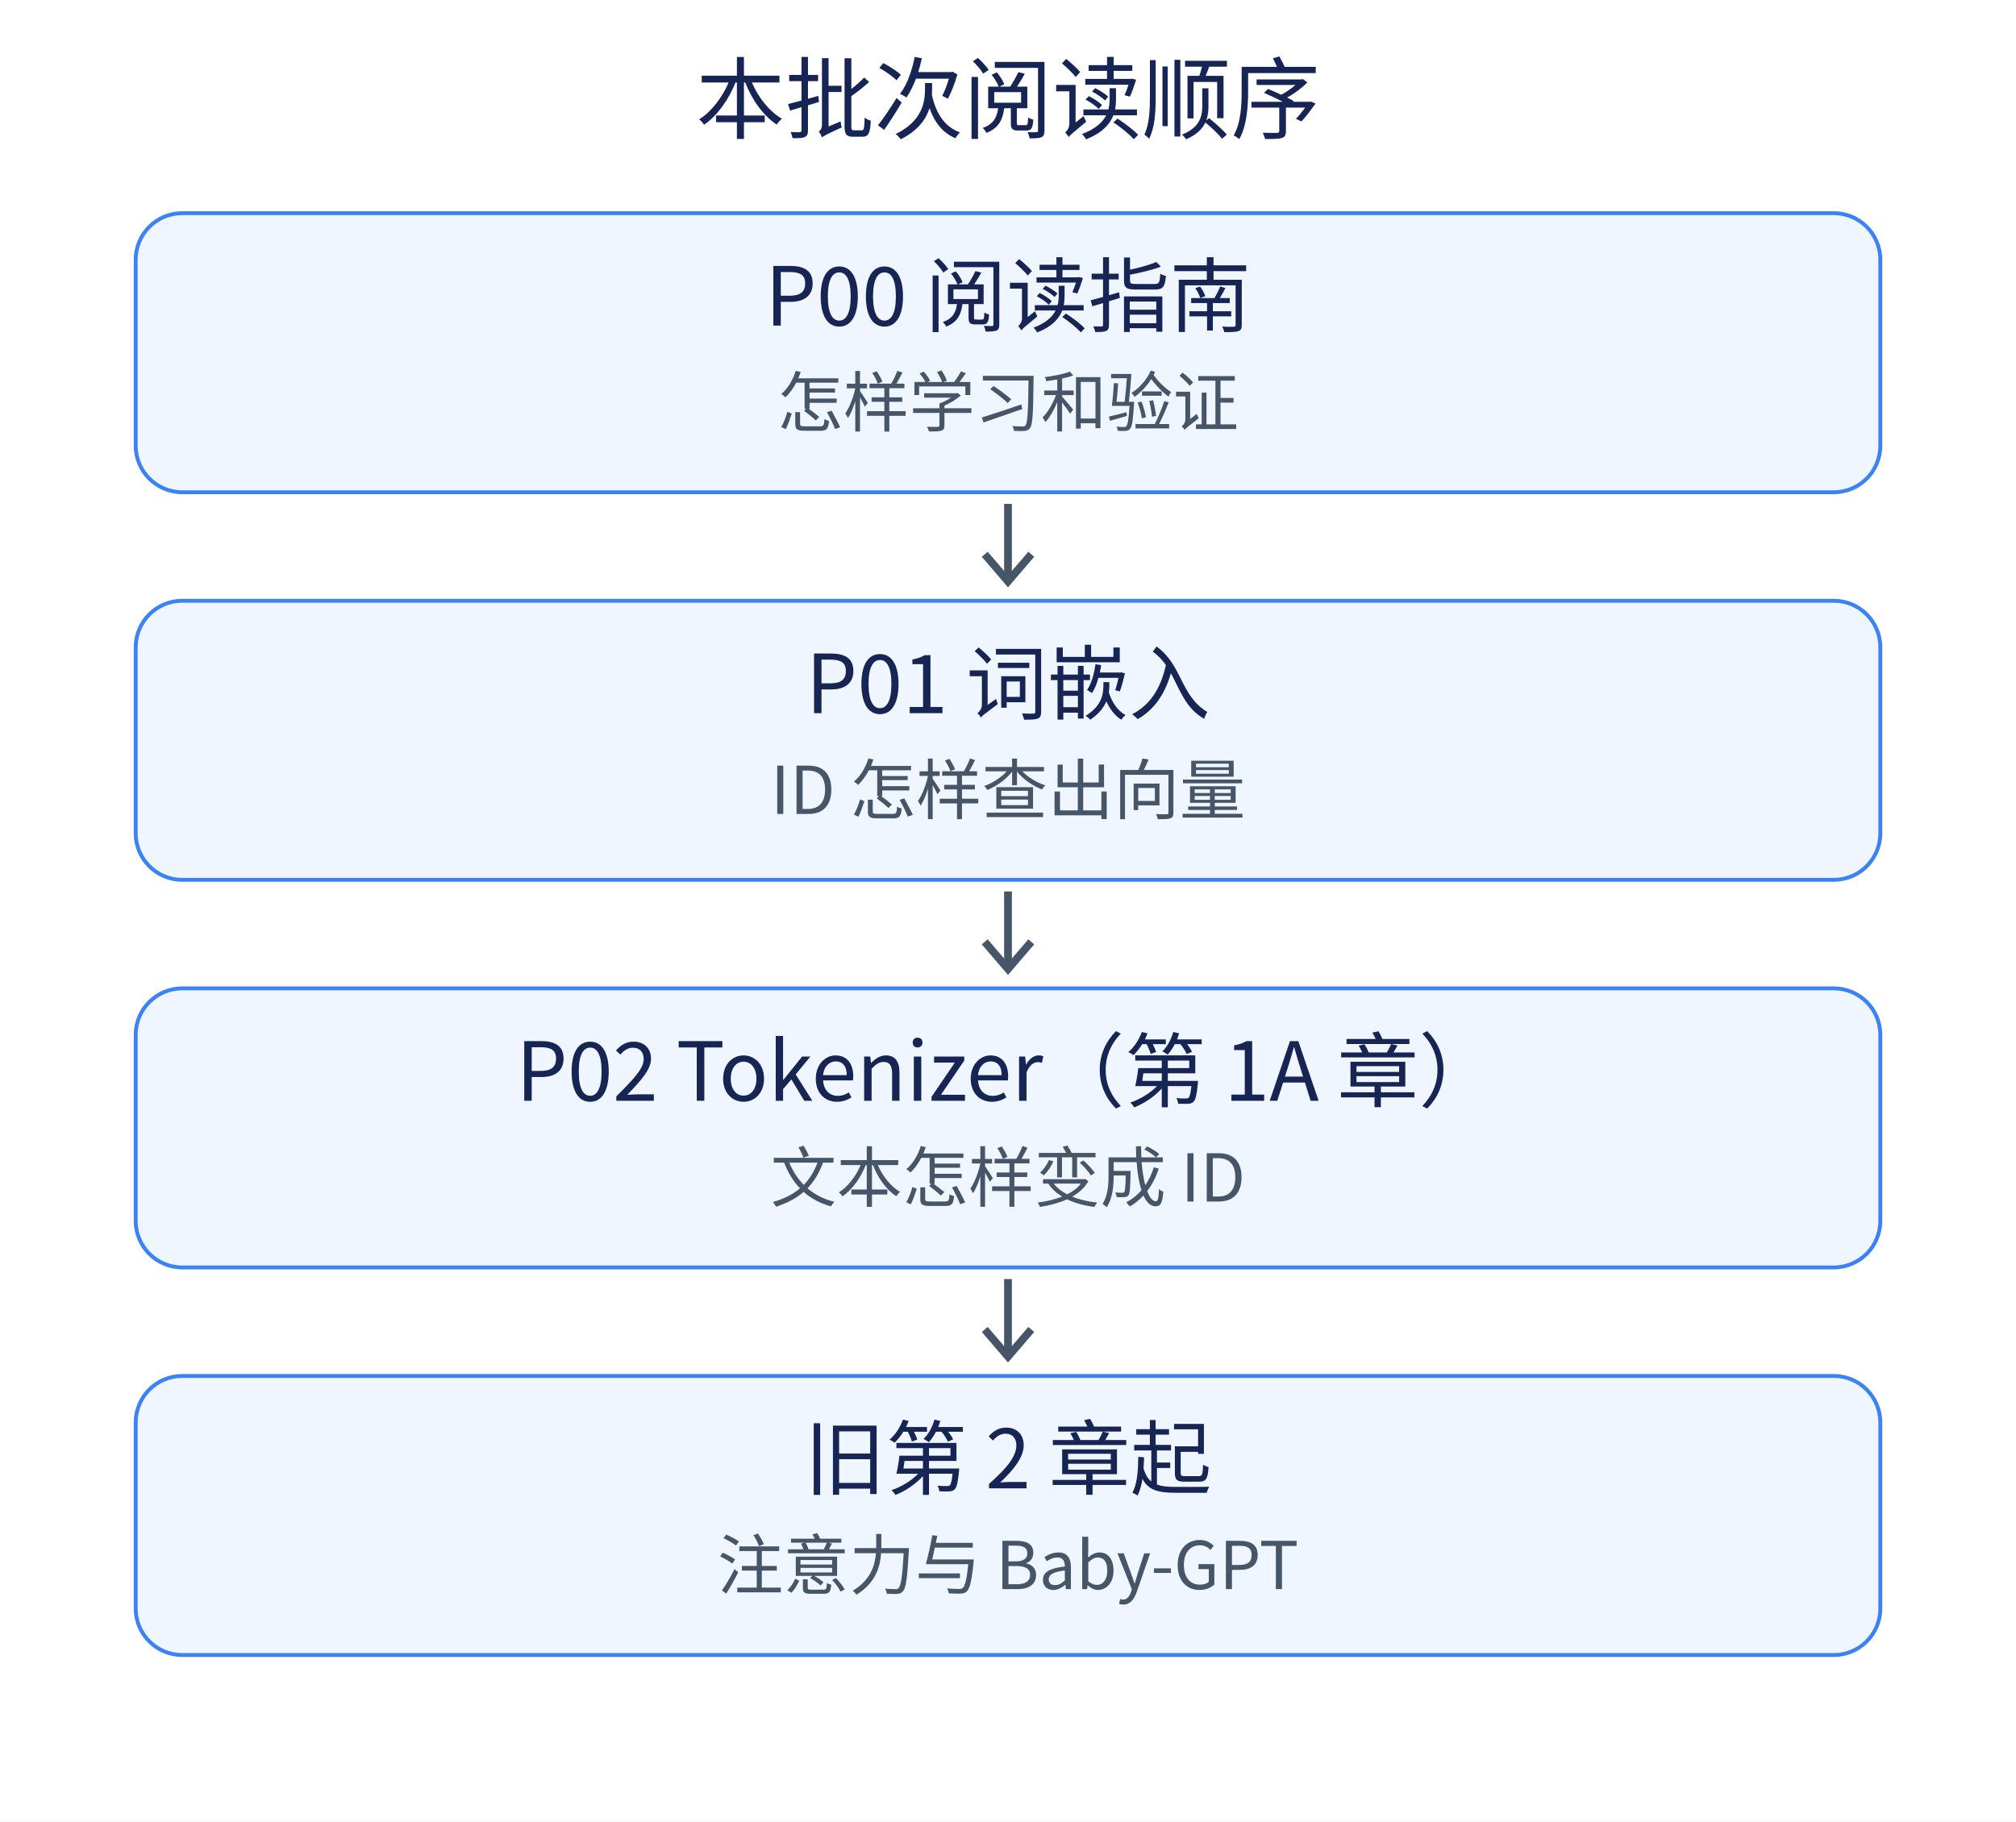
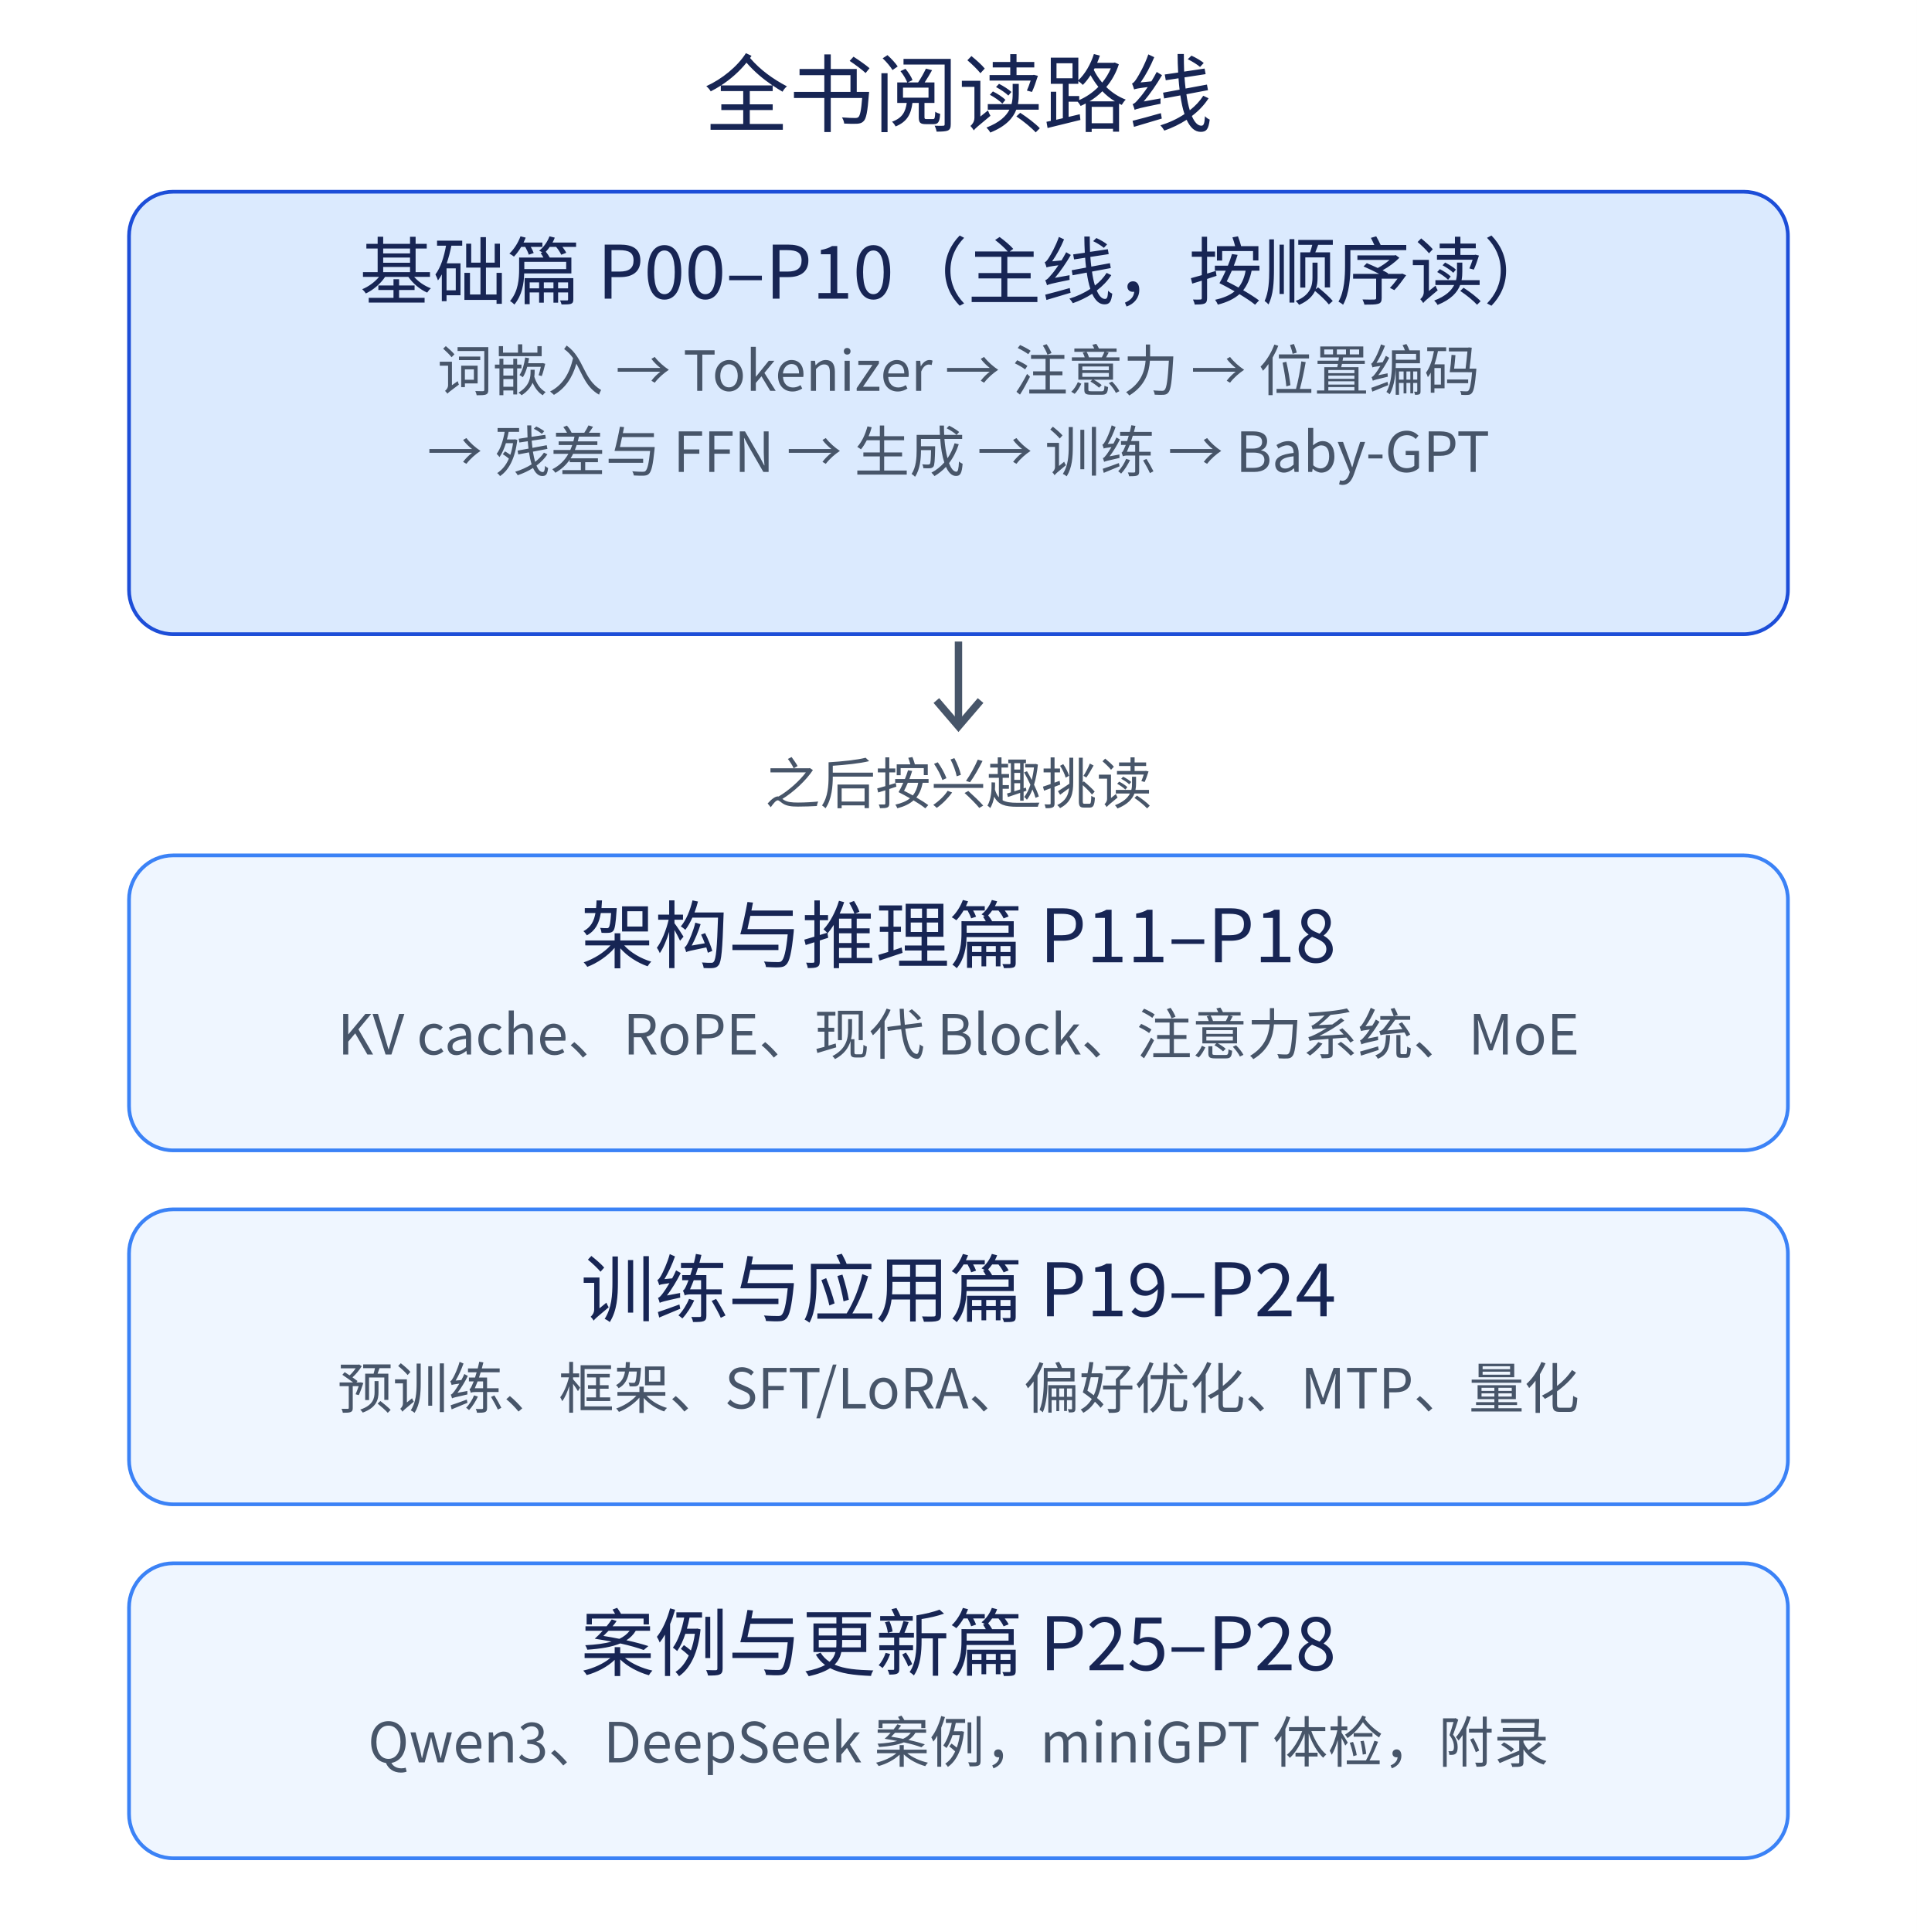
- <svg xmlns="http://www.w3.org/2000/svg" width="520" height="470" viewBox="0 0 520 470" role="img" aria-labelledby="title desc">
+ <svg xmlns="http://www.w3.org/2000/svg" width="520" height="524" viewBox="0 0 520 524" role="img" aria-labelledby="title desc">
  <rect width="520" height="100%" fill="#ffffff" />
  <g font-family="Noto Sans CJK SC, sans-serif" text-anchor="middle">
-     <text x="260" y="34" font-size="23" fill="#172554">本批次阅读顺序</text>
-     <rect x="35" y="55" width="450" height="72" rx="12" fill="#eff6ff" stroke="#3b82f6" />
-     <text x="260" y="84" font-size="21" fill="#172554">P00 阅读指南</text>
-     <text x="260" y="110" font-size="17" fill="#475569">怎样学习和验证</text>
-     <path d="M260 130 V149" stroke="#475569" stroke-width="2" />
-     <path d="M254 143 L260 150 L266 143" fill="none" stroke="#475569" stroke-width="2" />
-     <rect x="35" y="155" width="450" height="72" rx="12" fill="#eff6ff" stroke="#3b82f6" />
-     <text x="260" y="184" font-size="21" fill="#172554">P01 词嵌入</text>
-     <text x="260" y="210" font-size="17" fill="#475569">ID 怎样查出向量</text>
-     <path d="M260 230 V249" stroke="#475569" stroke-width="2" />
-     <path d="M254 243 L260 250 L266 243" fill="none" stroke="#475569" stroke-width="2" />
-     <rect x="35" y="255" width="450" height="72" rx="12" fill="#eff6ff" stroke="#3b82f6" />
-     <text x="260" y="284" font-size="21" fill="#172554">P02 Tokenizer（第 1A 章）</text>
-     <text x="260" y="310" font-size="17" fill="#475569">文本怎样变成 ID</text>
-     <path d="M260 330 V349" stroke="#475569" stroke-width="2" />
-     <path d="M254 343 L260 350 L266 343" fill="none" stroke="#475569" stroke-width="2" />
-     <rect x="35" y="355" width="450" height="72" rx="12" fill="#eff6ff" stroke="#3b82f6" />
-     <text x="260" y="384" font-size="21" fill="#172554">旧第 2 章起</text>
-     <text x="260" y="410" font-size="17" fill="#475569">注意力与 Baby-GPT</text>
+     <text x="260" y="34" font-size="23" fill="#172554">全书阅读路线</text>
+     <rect x="35" y="52" width="450" height="120" rx="12" fill="#dbeafe" stroke="#1d4ed8" />
+     <text x="260" y="81" font-size="20" fill="#172554">基础篇 P00–P10（主线，按顺序读）</text>
+     <text x="260" y="106" font-size="15" fill="#475569">词嵌入 → Tokenizer → 注意力 → 位置编码</text>
+     <text x="260" y="128" font-size="15" fill="#475569">→ 残差与 FFN → 生成 → 训练 → Baby-GPT</text>
+     <path d="M260 174 V196" stroke="#475569" stroke-width="2" />
+     <path d="M254 190 L260 197 L266 190" fill="none" stroke="#475569" stroke-width="2" />
+     <text x="260" y="218" font-size="15" fill="#475569">之后按兴趣挑读</text>
+     <rect x="35" y="232" width="450" height="80" rx="12" fill="#eff6ff" stroke="#3b82f6" />
+     <text x="260" y="261" font-size="20" fill="#172554">架构与推理篇 P11–P18</text>
+     <text x="260" y="286" font-size="15" fill="#475569">KV cache、RoPE、现代 Block、注意力系统、MoE</text>
+     <rect x="35" y="328" width="450" height="80" rx="12" fill="#eff6ff" stroke="#3b82f6" />
+     <text x="260" y="357" font-size="20" fill="#172554">训练与应用篇 P19–P24</text>
+     <text x="260" y="382" font-size="15" fill="#475569">预训练、框架、SFT/LoRA、偏好优化、MTP、量化</text>
+     <rect x="35" y="424" width="450" height="80" rx="12" fill="#eff6ff" stroke="#3b82f6" />
+     <text x="260" y="453" font-size="20" fill="#172554">案例与更新篇 P25–P28</text>
+     <text x="260" y="478" font-size="15" fill="#475569">Qwen3、DeepSeek 案例，miniGPT 体检，附录</text>
  </g>
</svg>
